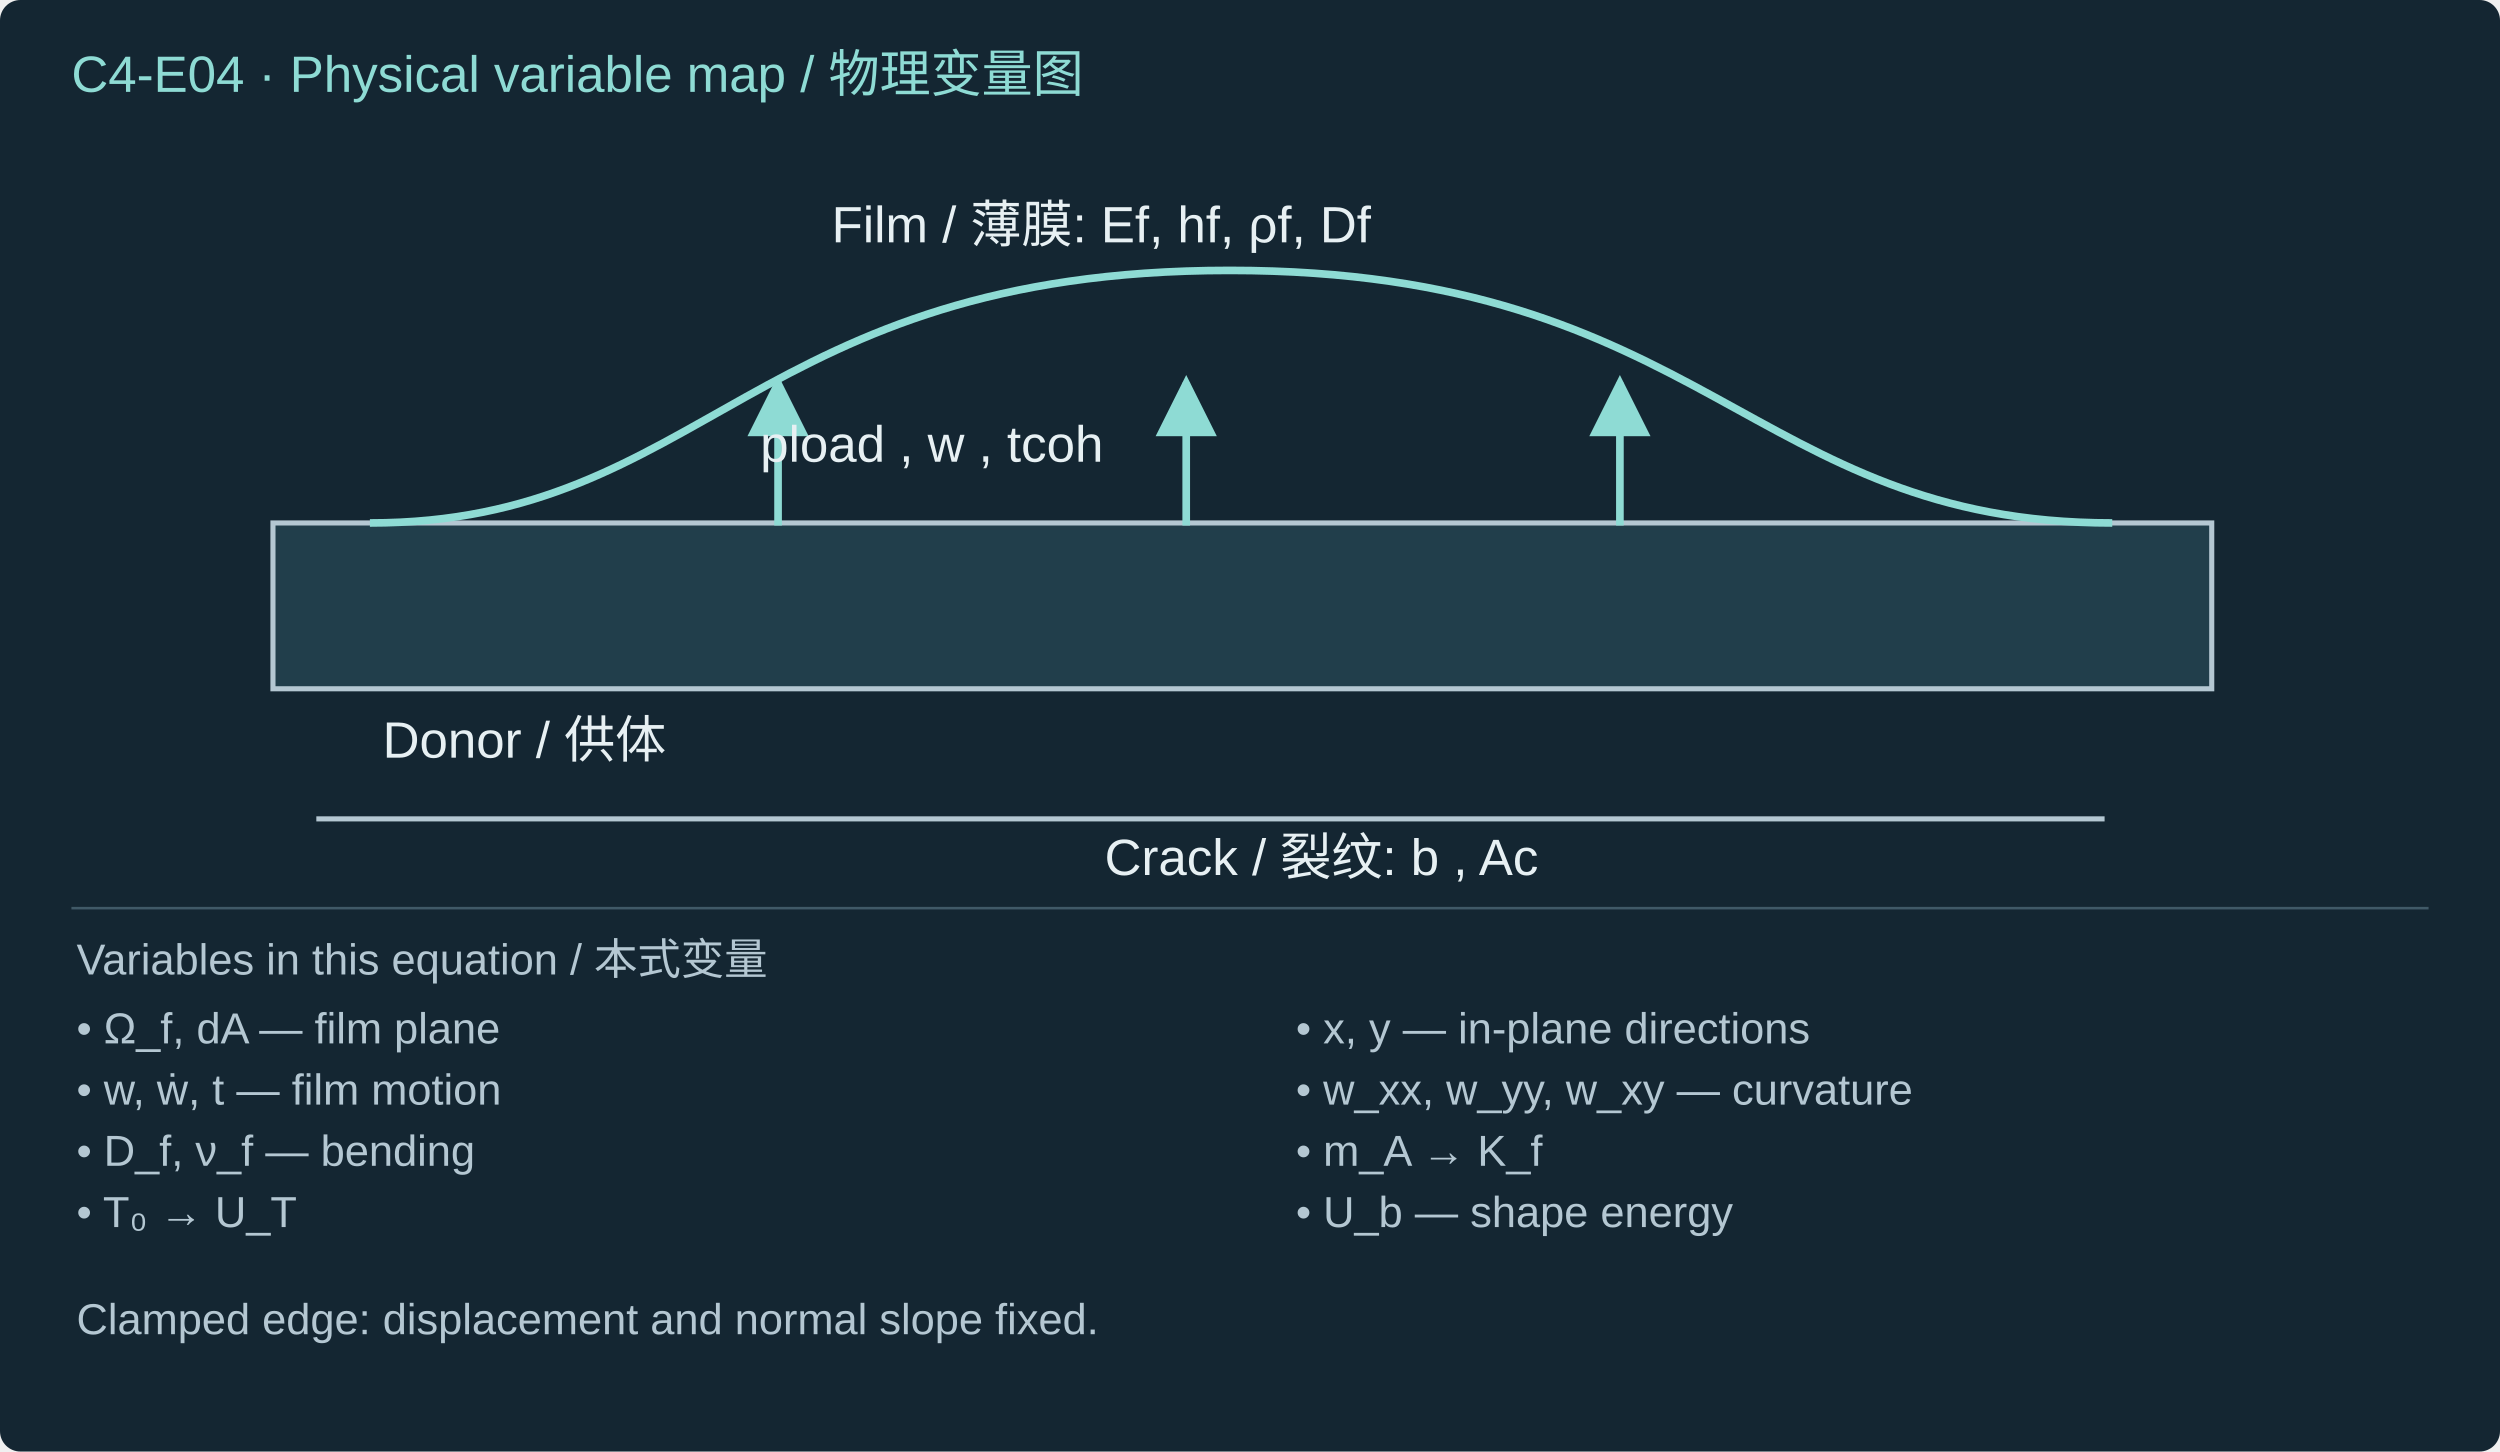
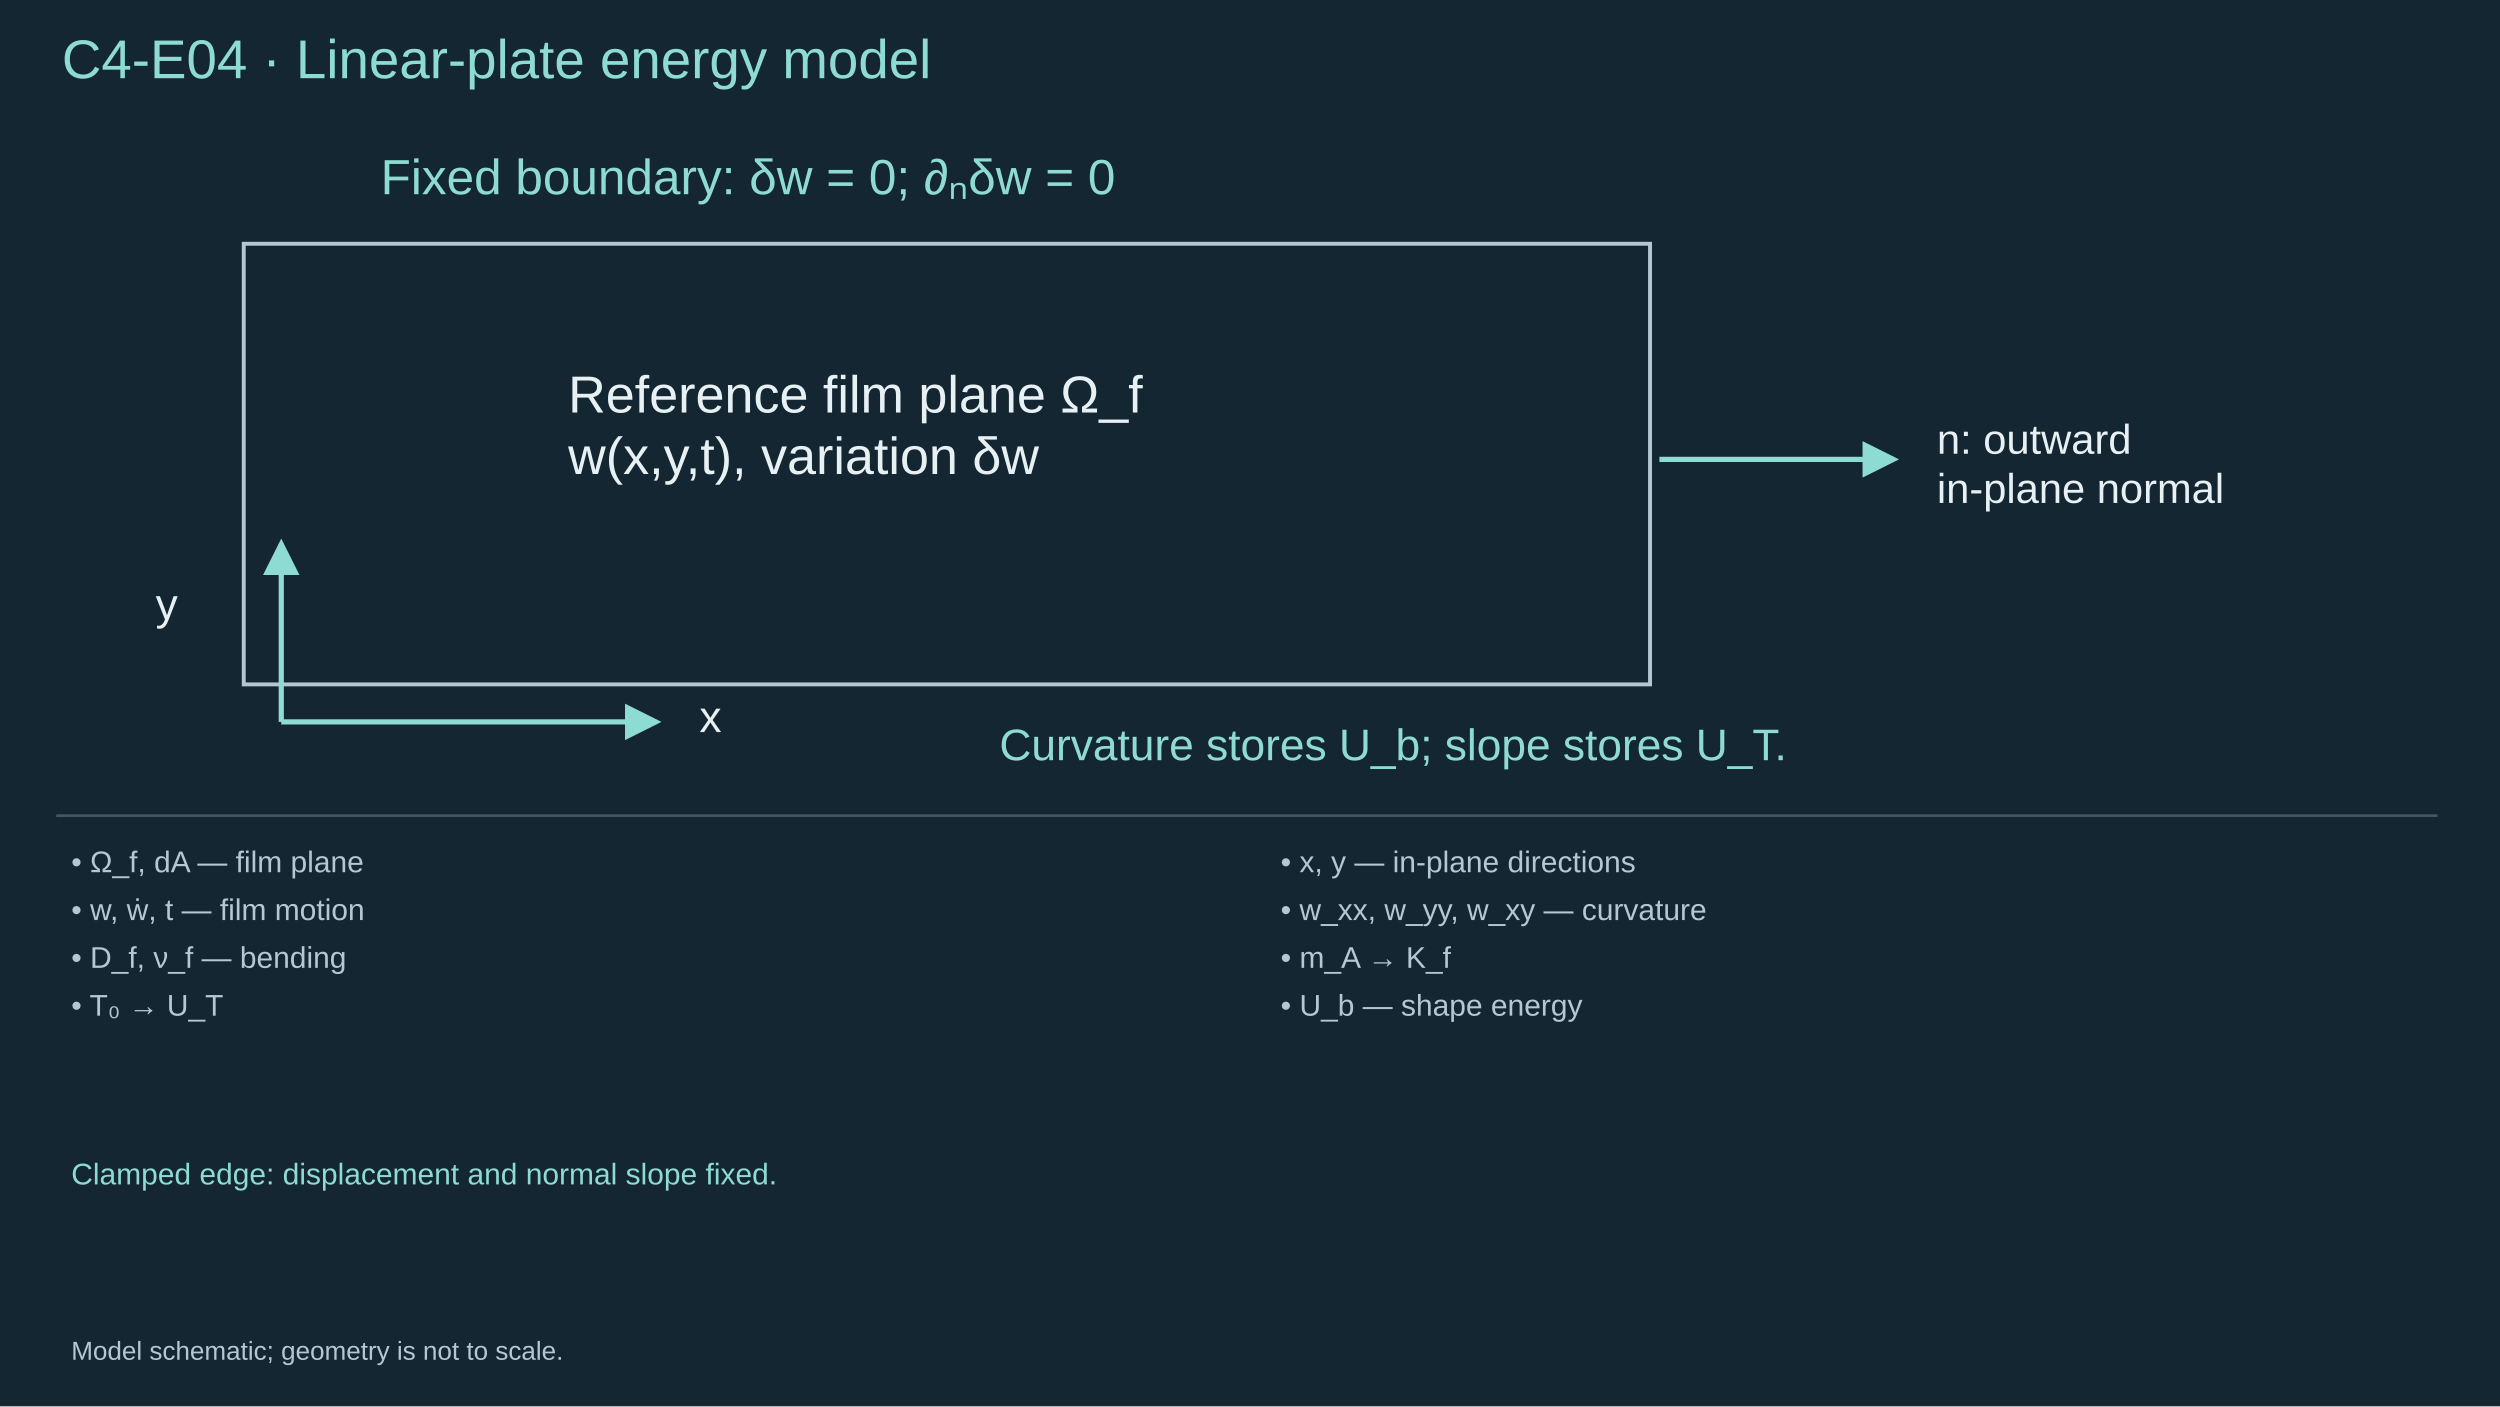
- <svg xmlns="http://www.w3.org/2000/svg" viewBox="0 0 980 569" role="img" aria-labelledby="title desc">
+ <svg xmlns="http://www.w3.org/2000/svg" viewBox="0 0 1279.97 720" role="img">
  <defs>
-     <marker id="arrow" markerWidth="8" markerHeight="8" refX="7" refY="4" orient="auto-start-reverse">
-       <path d="M0 0 L8 4 L0 8Z" fill="#8edbd4" />
+     <marker id="head" markerWidth="7" markerHeight="7" refX="6" refY="3.5" orient="auto-start-reverse" markerUnits="strokeWidth">
+       <path d="M0,0 L7,3.5 L0,7 Z" fill="context-stroke" />
    </marker>
  </defs>
-   <rect width="980" height="569" rx="8" fill="#142632" />
-   <style>text{font-family:Arial,"Microsoft YaHei",sans-serif;fill:#e7f0f3;font-size:20px}.muted{fill:#b4c7d2;font-size:17px}.accent{fill:#8edbd4}.line{fill:none;stroke:#8edbd4;stroke-width:3}.thin{fill:none;stroke:#b4c7d2;stroke-width:2}.arrow{fill:none;stroke:#8edbd4;stroke-width:3;marker-end:url(#arrow)}.area{fill:#213e4b;stroke:#b4c7d2;stroke-width:2}</style>
-   <text x="28" y="36" class="accent">C4-E04 · Physical variable map / 物理变量图</text>
-   <rect x="107" y="205" width="760" height="65" class="area" />
-   <path d="M145 205 C276 205 295 106 482 106 S686 205 828 205" class="line" />
-   <path d="M305 206 V150" class="arrow" />
-   <path d="M465 206 V150" class="arrow" />
-   <path d="M635 206 V150" class="arrow" />
-   <text x="150" y="297" class="">Donor / 供体</text>
-   <text x="326" y="95" class="">Film / 薄膜: Ef, hf, ρf, Df</text>
-   <path d="M124 321 H825" class="thin" />
-   <text x="433" y="343" class="">Crack / 裂纹: b , Ac</text>
-   <text x="298" y="181" class="">pload , w , tcoh</text>
-   <path d="M28 356 H952" stroke="#405967" />
-   <text x="30" y="382" class="muted">Variables in this equation / 本式变量</text>
-   <text x="30" y="409" class="muted">• Ω_f, dA — film plane</text>
-   <text x="30" y="433" class="muted">• w, ẇ, t — film motion</text>
-   <text x="30" y="457" class="muted">• D_f, ν_f — bending</text>
-   <text x="30" y="481" class="muted">• T₀ → U_T</text>
-   <text x="508" y="409" class="muted">• x, y — in-plane directions</text>
-   <text x="508" y="433" class="muted">• w_xx, w_yy, w_xy — curvature</text>
-   <text x="508" y="457" class="muted">• m_A → K_f</text>
-   <text x="508" y="481" class="muted">• U_b — shape energy</text>
-   <text x="30" y="523" class="muted">Clamped edge: displacement and normal slope fixed.</text>
+   <rect width="1279.97" height="720" fill="#142632" />
+   <text id="o000" font-family="Arial,sans-serif" font-size="28" fill="#8EDBD4" text-anchor="start" opacity="1">
+     <tspan x="31.68" y="40.04">C4-E04 · Linear-plate energy model</tspan>
+   </text>
+   <rect id="o001" x="124.8" y="124.8" width="720" height="225.6" fill="none" stroke="#B4C7D2" stroke-width="2" opacity="1" />
+   <text id="o002" font-family="Arial,sans-serif" font-size="26.667" fill="#E7F0F3" text-anchor="start" opacity="1">
+     <tspan x="290.88" y="211.2">Reference film plane Ω_f</tspan>
+     <tspan x="290.88" y="242.667">w(x,y,t), variation δw</tspan>
+   </text>
+   <line id="o003" x1="849.6" y1="235.2" x2="969.6" y2="235.2" fill="#FFFFFF" stroke="#8EDBD4" stroke-width="2.667" opacity="1" marker-end="url(#head)" />
+   <text id="o004" font-family="Arial,sans-serif" font-size="21.333" fill="#E7F0F3" text-anchor="start" opacity="1">
+     <tspan x="991.68" y="232.32">n: outward</tspan>
+     <tspan x="991.68" y="257.493">in-plane normal</tspan>
+   </text>
+   <line id="o005" x1="144" y1="369.6" x2="336" y2="369.6" fill="#FFFFFF" stroke="#8EDBD4" stroke-width="2.667" opacity="1" marker-end="url(#head)" />
+   <text id="o006" font-family="Arial,sans-serif" font-size="22.667" fill="#E7F0F3" text-anchor="start" opacity="1">
+     <tspan x="358.08" y="374.813">x</tspan>
+   </text>
+   <line id="o007" x1="144" y1="369.6" x2="144" y2="278.4" fill="#FFFFFF" stroke="#8EDBD4" stroke-width="2.667" opacity="1" marker-end="url(#head)" />
+   <text id="o008" font-family="Arial,sans-serif" font-size="22.667" fill="#E7F0F3" text-anchor="start" opacity="1">
+     <tspan x="79.68" y="317.213">y</tspan>
+   </text>
+   <text id="o009" font-family="Arial,sans-serif" font-size="25.333" fill="#8EDBD4" text-anchor="start" opacity="1">
+     <tspan x="194.88" y="99.427">Fixed boundary: δw = 0; ∂ₙδw = 0</tspan>
+   </text>
+   <text id="o010" font-family="Arial,sans-serif" font-size="22.667" fill="#8EDBD4" text-anchor="start" opacity="1">
+     <tspan x="511.68" y="389.213">Curvature stores U_b; slope stores U_T.</tspan>
+   </text>
+   <line id="o011" x1="28.8" y1="417.6" x2="1248" y2="417.6" fill="#FFFFFF" stroke="#405967" stroke-width="1.333" opacity="1" />
+   <text id="o012" font-family="Arial,sans-serif" font-size="15.333" fill="#B4C7D2" text-anchor="start" opacity="1">
+     <tspan x="36.48" y="446.567">• Ω_f, dA — film plane</tspan>
+   </text>
+   <text id="o013" font-family="Arial,sans-serif" font-size="15.333" fill="#B4C7D2" text-anchor="start" opacity="1">
+     <tspan x="655.68" y="446.567">• x, y — in-plane directions</tspan>
+   </text>
+   <text id="o014" font-family="Arial,sans-serif" font-size="15.333" fill="#B4C7D2" text-anchor="start" opacity="1">
+     <tspan x="36.48" y="471.047">• w, ẇ, t — film motion</tspan>
+   </text>
+   <text id="o015" font-family="Arial,sans-serif" font-size="15.333" fill="#B4C7D2" text-anchor="start" opacity="1">
+     <tspan x="655.68" y="471.047">• w_xx, w_yy, w_xy — curvature</tspan>
+   </text>
+   <text id="o016" font-family="Arial,sans-serif" font-size="15.333" fill="#B4C7D2" text-anchor="start" opacity="1">
+     <tspan x="36.48" y="495.527">• D_f, ν_f — bending</tspan>
+   </text>
+   <text id="o017" font-family="Arial,sans-serif" font-size="15.333" fill="#B4C7D2" text-anchor="start" opacity="1">
+     <tspan x="655.68" y="495.527">• m_A → K_f</tspan>
+   </text>
+   <text id="o018" font-family="Arial,sans-serif" font-size="15.333" fill="#B4C7D2" text-anchor="start" opacity="1">
+     <tspan x="36.48" y="520.007">• T₀ → U_T</tspan>
+   </text>
+   <text id="o019" font-family="Arial,sans-serif" font-size="15.333" fill="#B4C7D2" text-anchor="start" opacity="1">
+     <tspan x="655.68" y="520.007">• U_b — shape energy</tspan>
+   </text>
+   <text id="o020" font-family="Arial,sans-serif" font-size="15.333" fill="#8EDBD4" text-anchor="start" opacity="1">
+     <tspan x="36.48" y="606.407">Clamped edge: displacement and normal slope fixed.</tspan>
+   </text>
+   <text id="o021" font-family="Arial,sans-serif" font-size="13.333" fill="#B4C7D2" text-anchor="start" opacity="1">
+     <tspan x="36.48" y="696.187">Model schematic; geometry is not to scale.</tspan>
+   </text>
</svg>
